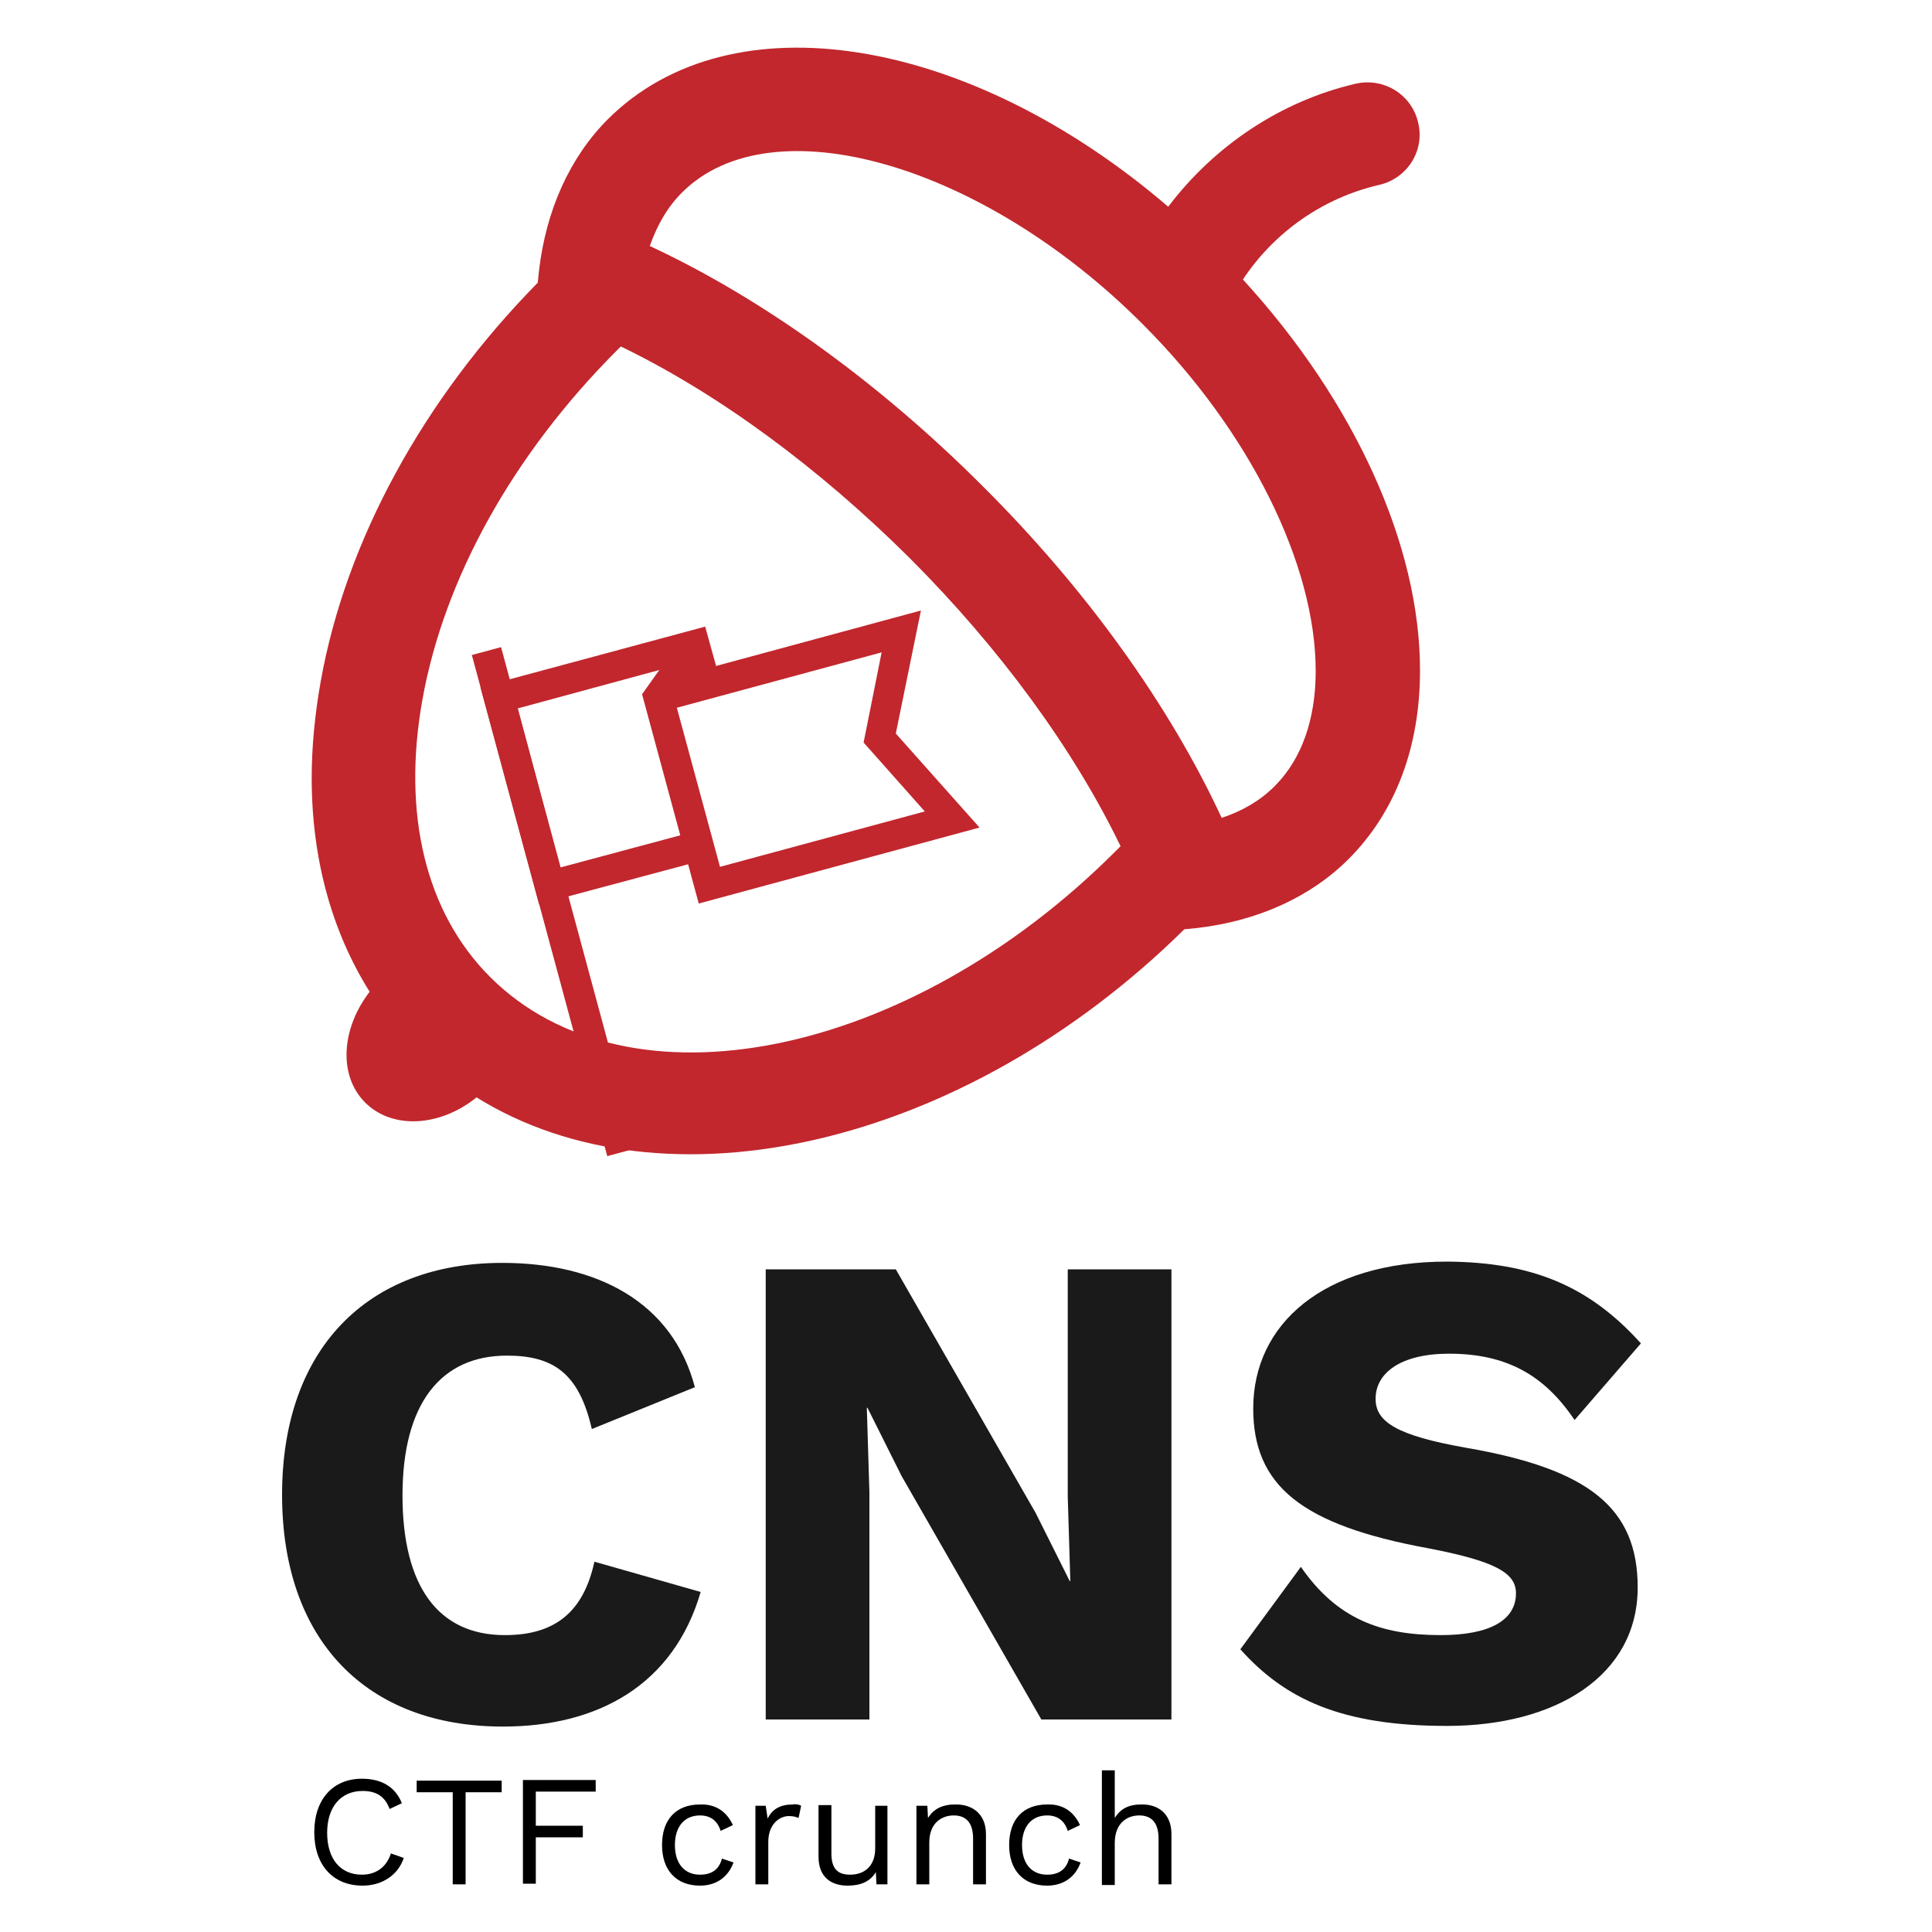
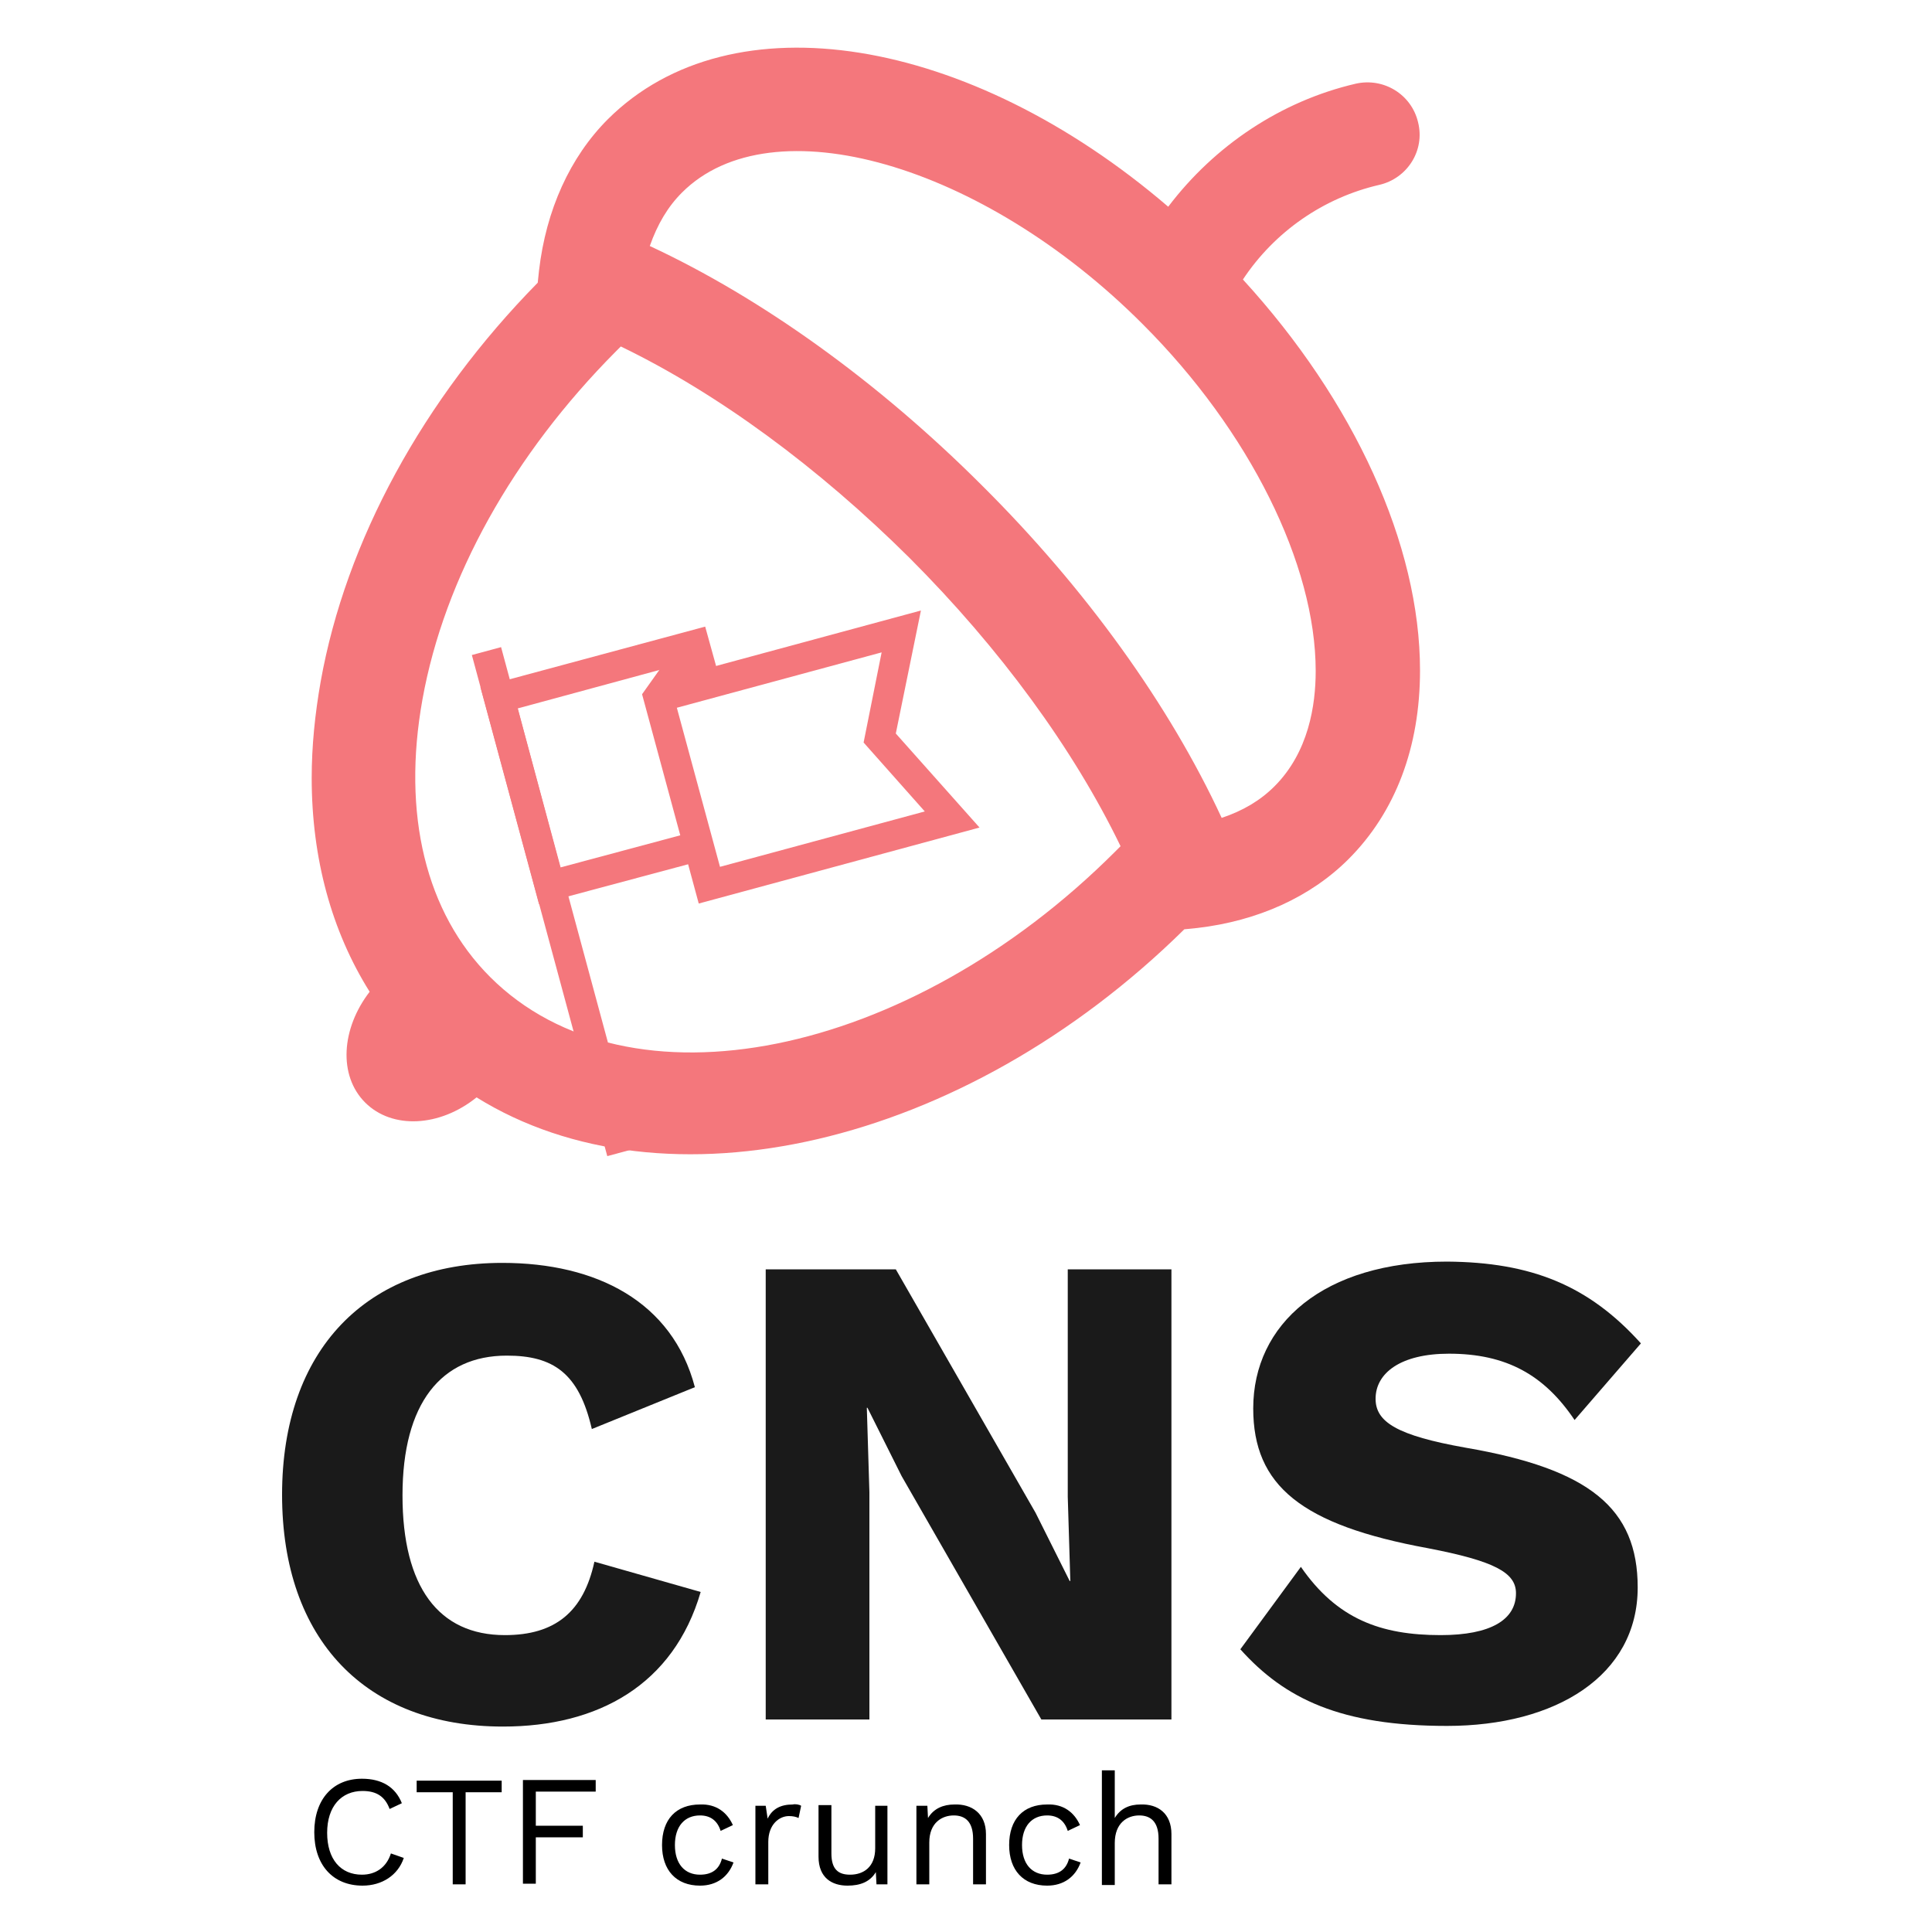
<svg xmlns="http://www.w3.org/2000/svg" version="1.1" id="Layer_1" x="0px" y="0px" viewBox="0 0 300 300" style="enable-background:new 0 0 300 300;" xml:space="preserve">
  <style type="text/css">
- 	.st0{fill-rule:evenodd;clip-rule:evenodd;fill:#C1272D;}
+ 	.st0{fill:#F4777C;}
	.st1{fill:#1A1A1A;}
- 	.st2{fill:#C1272D;}
</style>
  <g>
-     <path class="st0" d="M181.4,32.1c-30.9-26.5-67.8-32.7-87-13.6c-5.9,5.9-9.6,14.1-10.7,23.5l-0.2,1.9C65.7,62,53.7,84,49.8,105.8   c-0.9,5.1-1.4,10.1-1.4,15c0,12.5,3.1,23.8,9,33.2c-4.4,5.7-4.9,13-0.7,17.2c4.2,4.2,11.6,3.8,17.3-0.8   c29.1,18.1,75.4,7.9,109.9-26.1l2-0.2c9.4-1.1,17.6-4.8,23.5-10.7c7.3-7.3,11.1-17.4,11.1-29.3c0-19.5-10.2-41.8-27.5-60.7   c4.9-7.4,12.5-12.7,21.2-14.7c4.3-1,7.1-5.3,6-9.7c-1-4.3-5.3-7-9.7-6C198.9,15.7,188.6,22.6,181.4,32.1L181.4,32.1z M95.6,54.6   c0.3-0.3,0.5-0.5,0.8-0.8c15.1,7.3,30.7,18.8,44.8,32.8c14.1,14.1,25.5,29.7,32.8,44.8c-0.3,0.3-0.5,0.5-0.8,0.8   c-32.2,32.2-75.7,40.9-97.1,19.5c-10-10-13.7-25.3-10.5-43.1C69,89.7,79.7,70.6,95.6,54.6L95.6,54.6z M105.9,29.9   c13.9-13.9,46.7-4.5,71.6,20.5c16.5,16.5,26.8,37.2,26.8,53.8c0,5.3-1.1,12.6-6.4,17.9c-2.2,2.2-4.9,3.8-8.2,4.9   c-8.1-17.5-21.1-35.6-37.2-51.6c-16.1-16.1-34.2-29.1-51.6-37.2C102.1,34.8,103.7,32.1,105.9,29.9L105.9,29.9z M105.9,29.9" />
+     <path class="st0" d="M181.4,32.1c-30.9-26.5-67.8-32.7-87-13.6c-5.9,5.9-9.6,14.1-10.7,23.5l-0.2,1.9C65.7,62,53.7,84,49.8,105.8   c-0.9,5.1-1.4,10.1-1.4,15c0,12.5,3.1,23.8,9,33.2c-4.4,5.7-4.9,13-0.7,17.2s11.6,3.8,17.3-0.8c29.1,18.1,75.4,7.9,109.9-26.1   l2-0.2c9.4-1.1,17.6-4.8,23.5-10.7c7.3-7.3,11.1-17.4,11.1-29.3c0-19.5-10.2-41.8-27.5-60.7c4.9-7.4,12.5-12.7,21.2-14.7   c4.3-1,7.1-5.3,6-9.7c-1-4.3-5.3-7-9.7-6C198.9,15.7,188.6,22.6,181.4,32.1L181.4,32.1z M95.6,54.6c0.3-0.3,0.5-0.5,0.8-0.8   c15.1,7.3,30.7,18.8,44.8,32.8c14.1,14.1,25.5,29.7,32.8,44.8c-0.3,0.3-0.5,0.5-0.8,0.8c-32.2,32.2-75.7,40.9-97.1,19.5   c-10-10-13.7-25.3-10.5-43.1C69,89.7,79.7,70.6,95.6,54.6L95.6,54.6z M105.9,29.9c13.9-13.9,46.7-4.5,71.6,20.5   c16.5,16.5,26.8,37.2,26.8,53.8c0,5.3-1.1,12.6-6.4,17.9c-2.2,2.2-4.9,3.8-8.2,4.9c-8.1-17.5-21.1-35.6-37.2-51.6   c-16.1-16.1-34.2-29.1-51.6-37.2C102.1,34.8,103.7,32.1,105.9,29.9L105.9,29.9z" />
  </g>
  <g>
    <path class="st1" d="M78.1,268.1c-21.3,0-34.3-13.5-34.3-36s13.1-36,34.2-36c14.6,0,26.4,6,29.9,19.3l-16,6.5   c-2-8.7-6-11.4-13.2-11.4c-10.2,0-16.2,7.4-16.2,21.7c0,14.2,5.6,21.7,15.9,21.7c7.8,0,12.2-3.6,13.9-11.4l16.5,4.7   C104.6,261.6,92.9,268.1,78.1,268.1z" />
-     <path class="st1" d="M181.9,267h-20.2L140,229.2l-5.3-10.6h-0.1l0.4,13.1V267h-16.1v-69.9h20.2l21.7,37.8l5.3,10.6h0.1l-0.4-13.1   v-35.3h16.1V267z" />
+     <path class="st1" d="M181.9,267h-20.2L140,229.2l-5.3-10.6h-0.1l0.4,13.1V267h-16.1v-69.9h20.2l21.7,37.8l5.3,10.6h0.1l-0.4-13.1   v-35.3h16.1L181.9,267L181.9,267z" />
    <path class="st1" d="M254.8,208.6l-10.3,11.9c-4.7-7-10.6-10.3-19.5-10.3c-7.5,0-11.4,3-11.4,7c0,3.6,3.3,5.7,14,7.6   c19.2,3.3,26.7,9.4,26.7,21.7c0,13.7-12.7,21.5-29.6,21.5c-16.5,0-25.2-4.2-32.1-11.9l9.4-12.8c5.6,8.1,12.4,10.6,21.7,10.6   c7.8,0,11.7-2.4,11.7-6.5c0-3.2-3.3-5-13.7-7c-19.6-3.6-27.1-9.7-27.1-21.7c0-13.1,10.9-22.8,30.1-22.8   C237.8,196,246.7,199.6,254.8,208.6z" />
  </g>
  <g>
-     <path d="M56.3,292.8c-4.6,0-7.5-3.2-7.5-8.3s2.9-8.3,7.4-8.3c3.1,0,5.2,1.3,6.2,3.8l-1.9,0.9c-0.7-1.9-2-2.8-4.2-2.8   c-3.3,0-5.5,2.4-5.5,6.5c0,4.1,2.1,6.5,5.4,6.5c2.1,0,3.8-1.1,4.5-3.3l2,0.7C61.8,291.2,59.3,292.8,56.3,292.8z" />
+     <path d="M56.3,292.8c-4.6,0-7.5-3.2-7.5-8.3s2.9-8.3,7.4-8.3c3.1,0,5.2,1.3,6.2,3.8l-1.9,0.9c-0.7-1.9-2-2.8-4.2-2.8   c-3.3,0-5.5,2.4-5.5,6.5s2.1,6.5,5.4,6.5c2.1,0,3.8-1.1,4.5-3.3l2,0.7C61.8,291.2,59.3,292.8,56.3,292.8z" />
    <path d="M77.9,278.3h-5.6v14.3h-2v-14.3h-5.6v-1.8h13.2V278.3z" />
-     <path d="M83.2,278.3v5.2h7.3v1.8h-7.3v7.2h-2v-16.1h11.3v1.8H83.2z" />
+     <path d="M83.2,278.3v5.2h7.3v1.8h-7.3v7.2h-2v-16.1h11.3v1.8h-9.3V278.3z" />
    <path d="M113.8,283.4l-1.9,0.9c-0.5-1.6-1.6-2.4-3.2-2.4c-2.4,0-3.9,1.7-3.9,4.6s1.5,4.6,3.9,4.6c1.9,0,3-0.9,3.4-2.5l1.8,0.6   c-0.8,2.2-2.6,3.6-5.2,3.6c-3.7,0-5.9-2.4-5.9-6.3c0-4,2.2-6.3,5.9-6.3C111.2,280.1,112.9,281.4,113.8,283.4z" />
    <path d="M124.4,280.4l-0.4,1.9c-0.4-0.2-0.9-0.3-1.5-0.3c-1.5,0-3.2,1.3-3.2,4v6.6h-2v-12.2h1.6l0.3,2c0.7-1.5,2-2.2,3.9-2.2   C123.5,280.1,124.1,280.2,124.4,280.4z" />
    <path d="M137.8,280.4v12.2h-1.7l-0.1-1.9c-0.9,1.5-2.4,2.1-4.4,2.1c-2.4,0-4.5-1.2-4.5-4.5v-8h2v7.5c0,2.5,1.1,3.3,2.9,3.3   c2.1,0,3.9-1.2,3.9-4.1v-6.6H137.8z" />
    <path d="M153.1,284.8v7.8h-2v-7.1c0-2.7-1.3-3.6-3-3.6c-1.8,0-3.8,1.1-3.8,4.2v6.5h-2v-12.2h1.7l0.1,1.9c0.9-1.5,2.4-2.1,4.1-2.1   C150.9,280.1,153.1,281.6,153.1,284.8z" />
    <path d="M167.7,283.4l-1.9,0.9c-0.5-1.6-1.6-2.4-3.2-2.4c-2.4,0-3.9,1.7-3.9,4.6s1.5,4.6,3.9,4.6c1.9,0,3-0.9,3.4-2.5l1.8,0.6   c-0.8,2.2-2.6,3.6-5.2,3.6c-3.7,0-5.9-2.4-5.9-6.3c0-4,2.2-6.3,5.9-6.3C165.1,280.1,166.8,281.4,167.7,283.4z" />
    <path d="M181.9,284.8v7.8h-2v-7.1c0-2.7-1.3-3.6-3-3.6c-1.8,0-3.8,1.1-3.8,4.3v6.5h-2v-17.8h2v7.4c0.9-1.5,2.3-2.1,4-2.1   C179.8,280.1,181.9,281.6,181.9,284.8z" />
  </g>
  <g>
-     <rect x="83.7" y="99.7" transform="matrix(0.9654 -0.2609 0.2609 0.9654 -33.5466 27.2984)" class="st2" width="4.7" height="80.6" />
-     <path class="st2" d="M108.5,140.3l-8.8-32.5l6.4-9l3.8,2.7l-2,2.8l35.1-9.5l-3.9,19.1l13,14.6L108.5,140.3z M105.1,109.9l6.7,24.7   l31.8-8.6l-9.5-10.7l2.8-14L105.1,109.9z" />
-     <polygon class="st2" points="83.7,140.4 74.6,106.7 109.5,97.3 111.8,105.6 107.3,106.9 106.2,103 80.4,110 87,134.7 107.9,129.1    109.1,133.6  " />
+     <rect x="83.7" y="99.7" transform="matrix(0.9654 -0.2609 0.2609 0.9654 -33.5457 27.2988)" class="st0" width="4.7" height="80.6" />
+     <path class="st0" d="M108.5,140.3l-8.8-32.5l6.4-9l3.8,2.7l-2,2.8l35.1-9.5l-3.9,19.1l13,14.6L108.5,140.3z M105.1,109.9l6.7,24.7   l31.8-8.6l-9.5-10.7l2.8-14L105.1,109.9z" />
+     <polygon class="st0" points="83.7,140.4 74.6,106.7 109.5,97.3 111.8,105.6 107.3,106.9 106.2,103 80.4,110 87,134.7 107.9,129.1    109.1,133.6  " />
  </g>
</svg>
